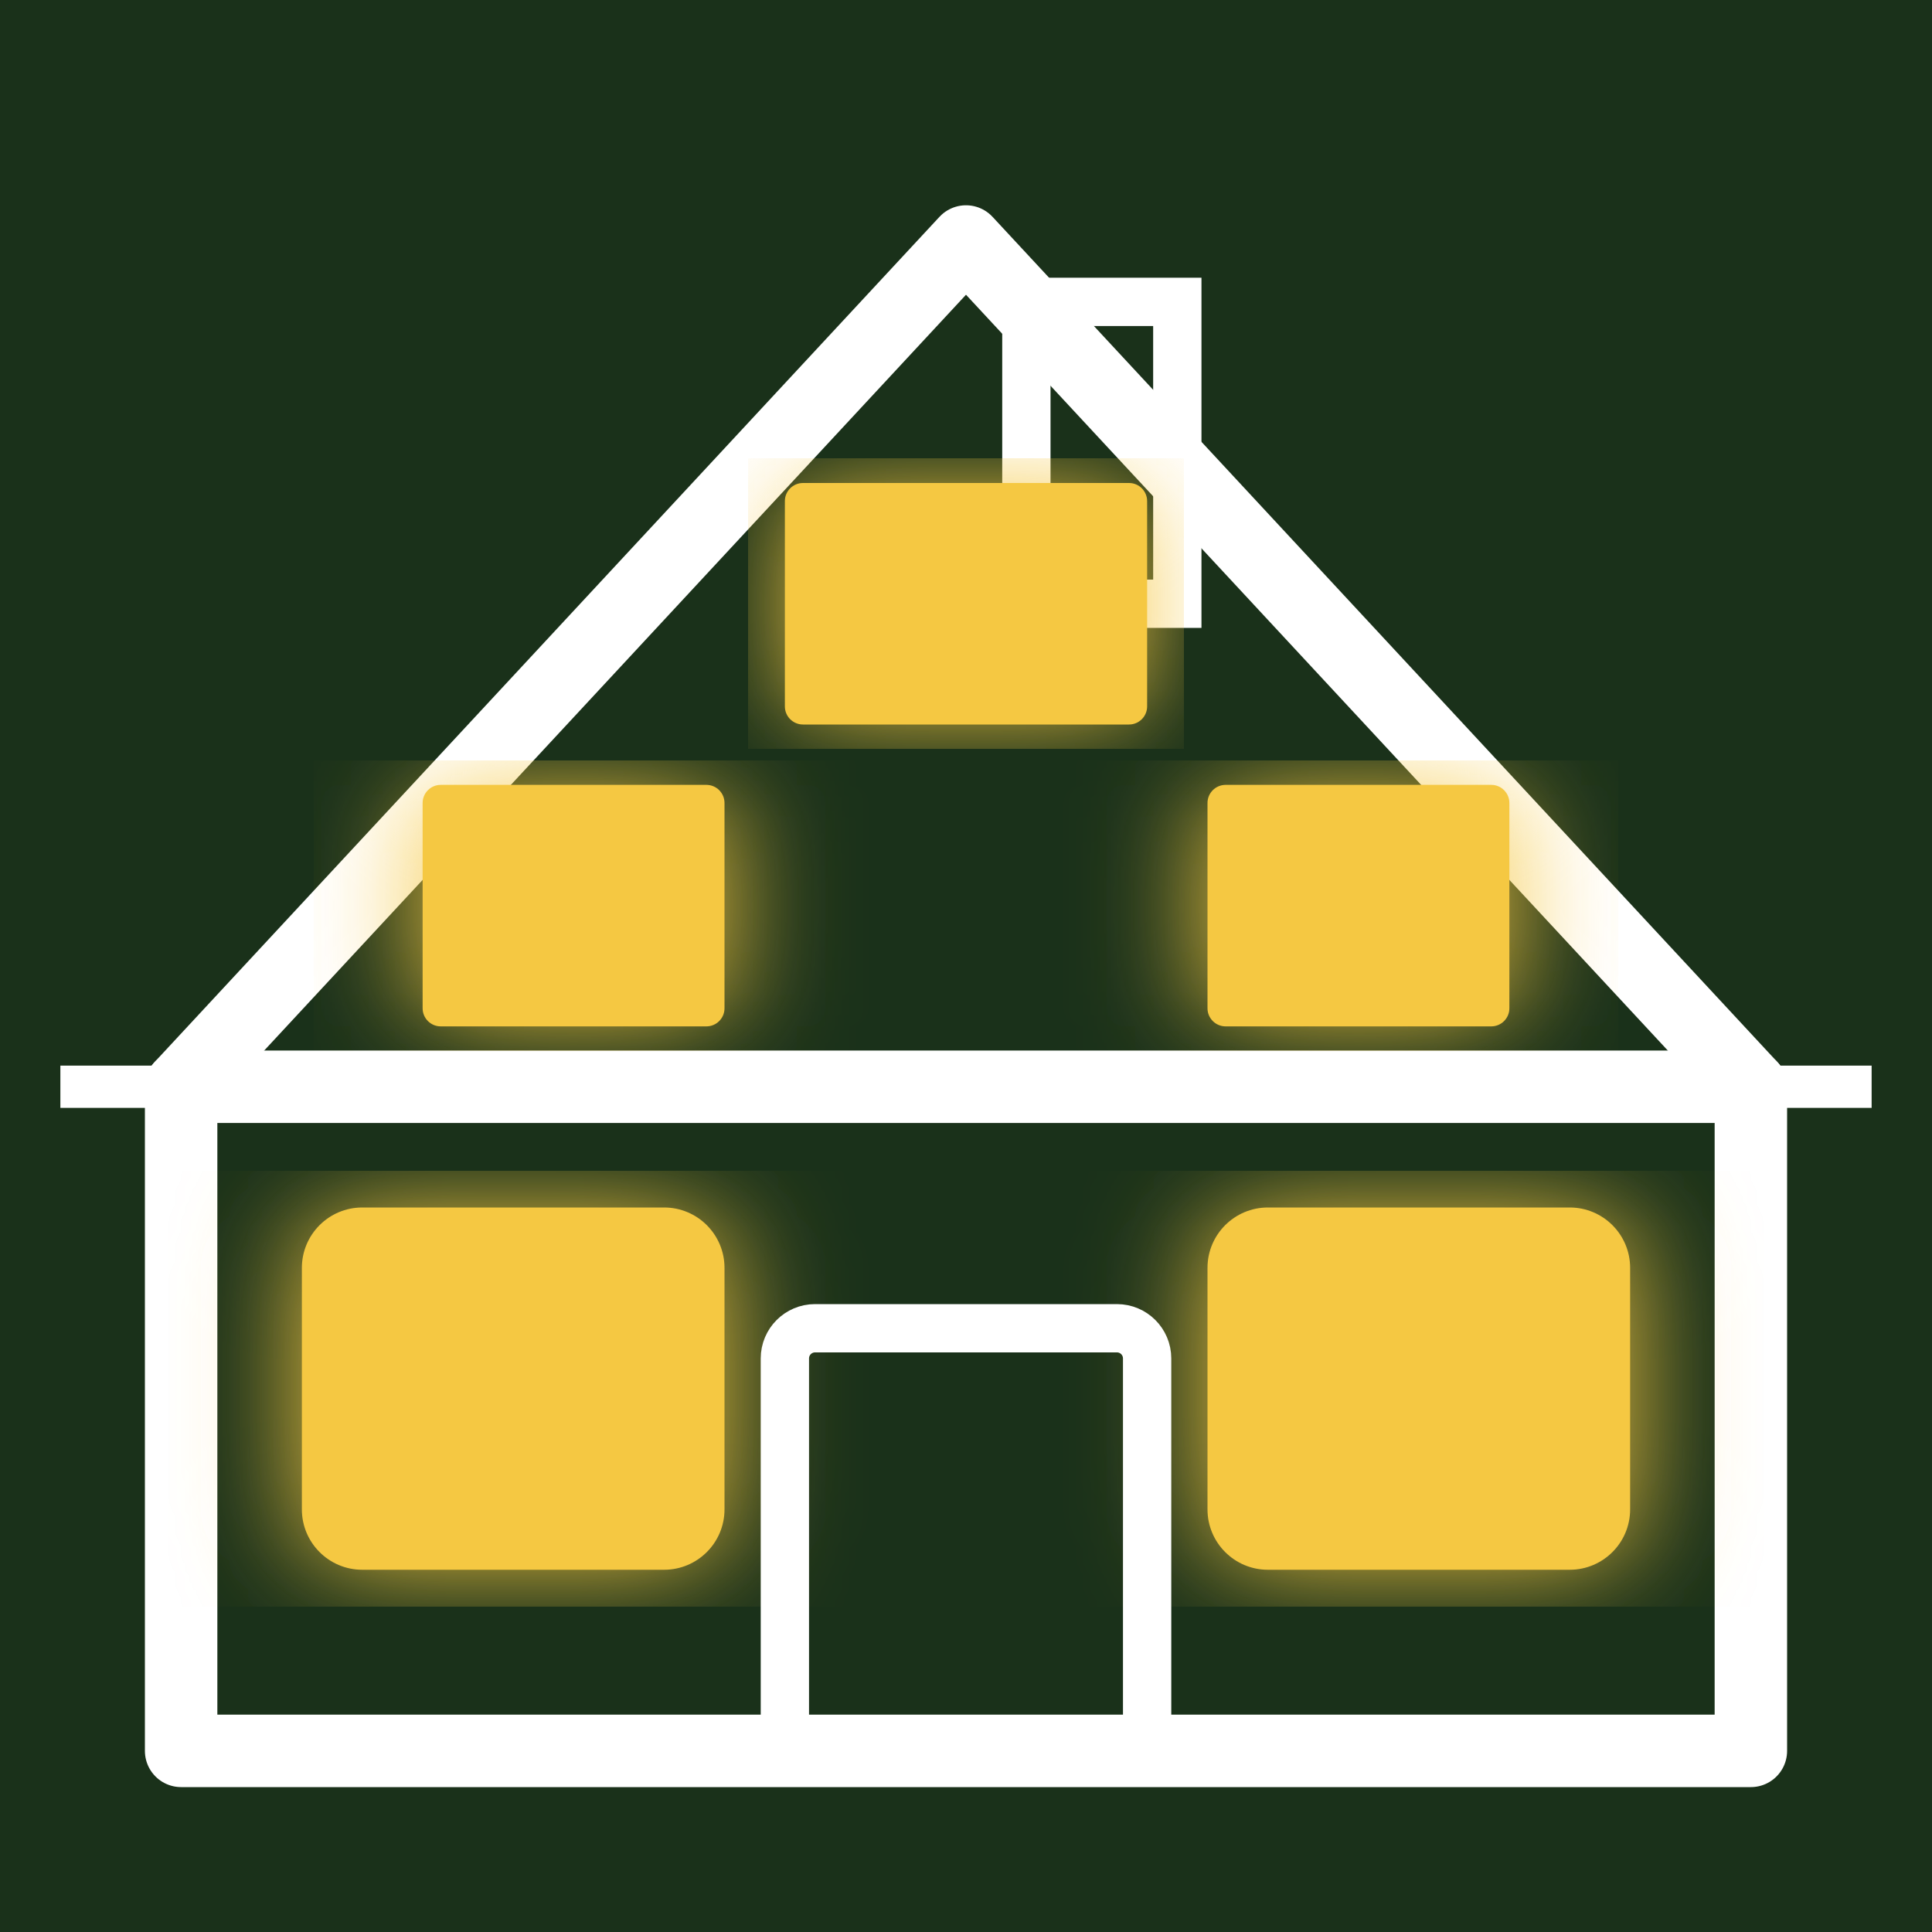
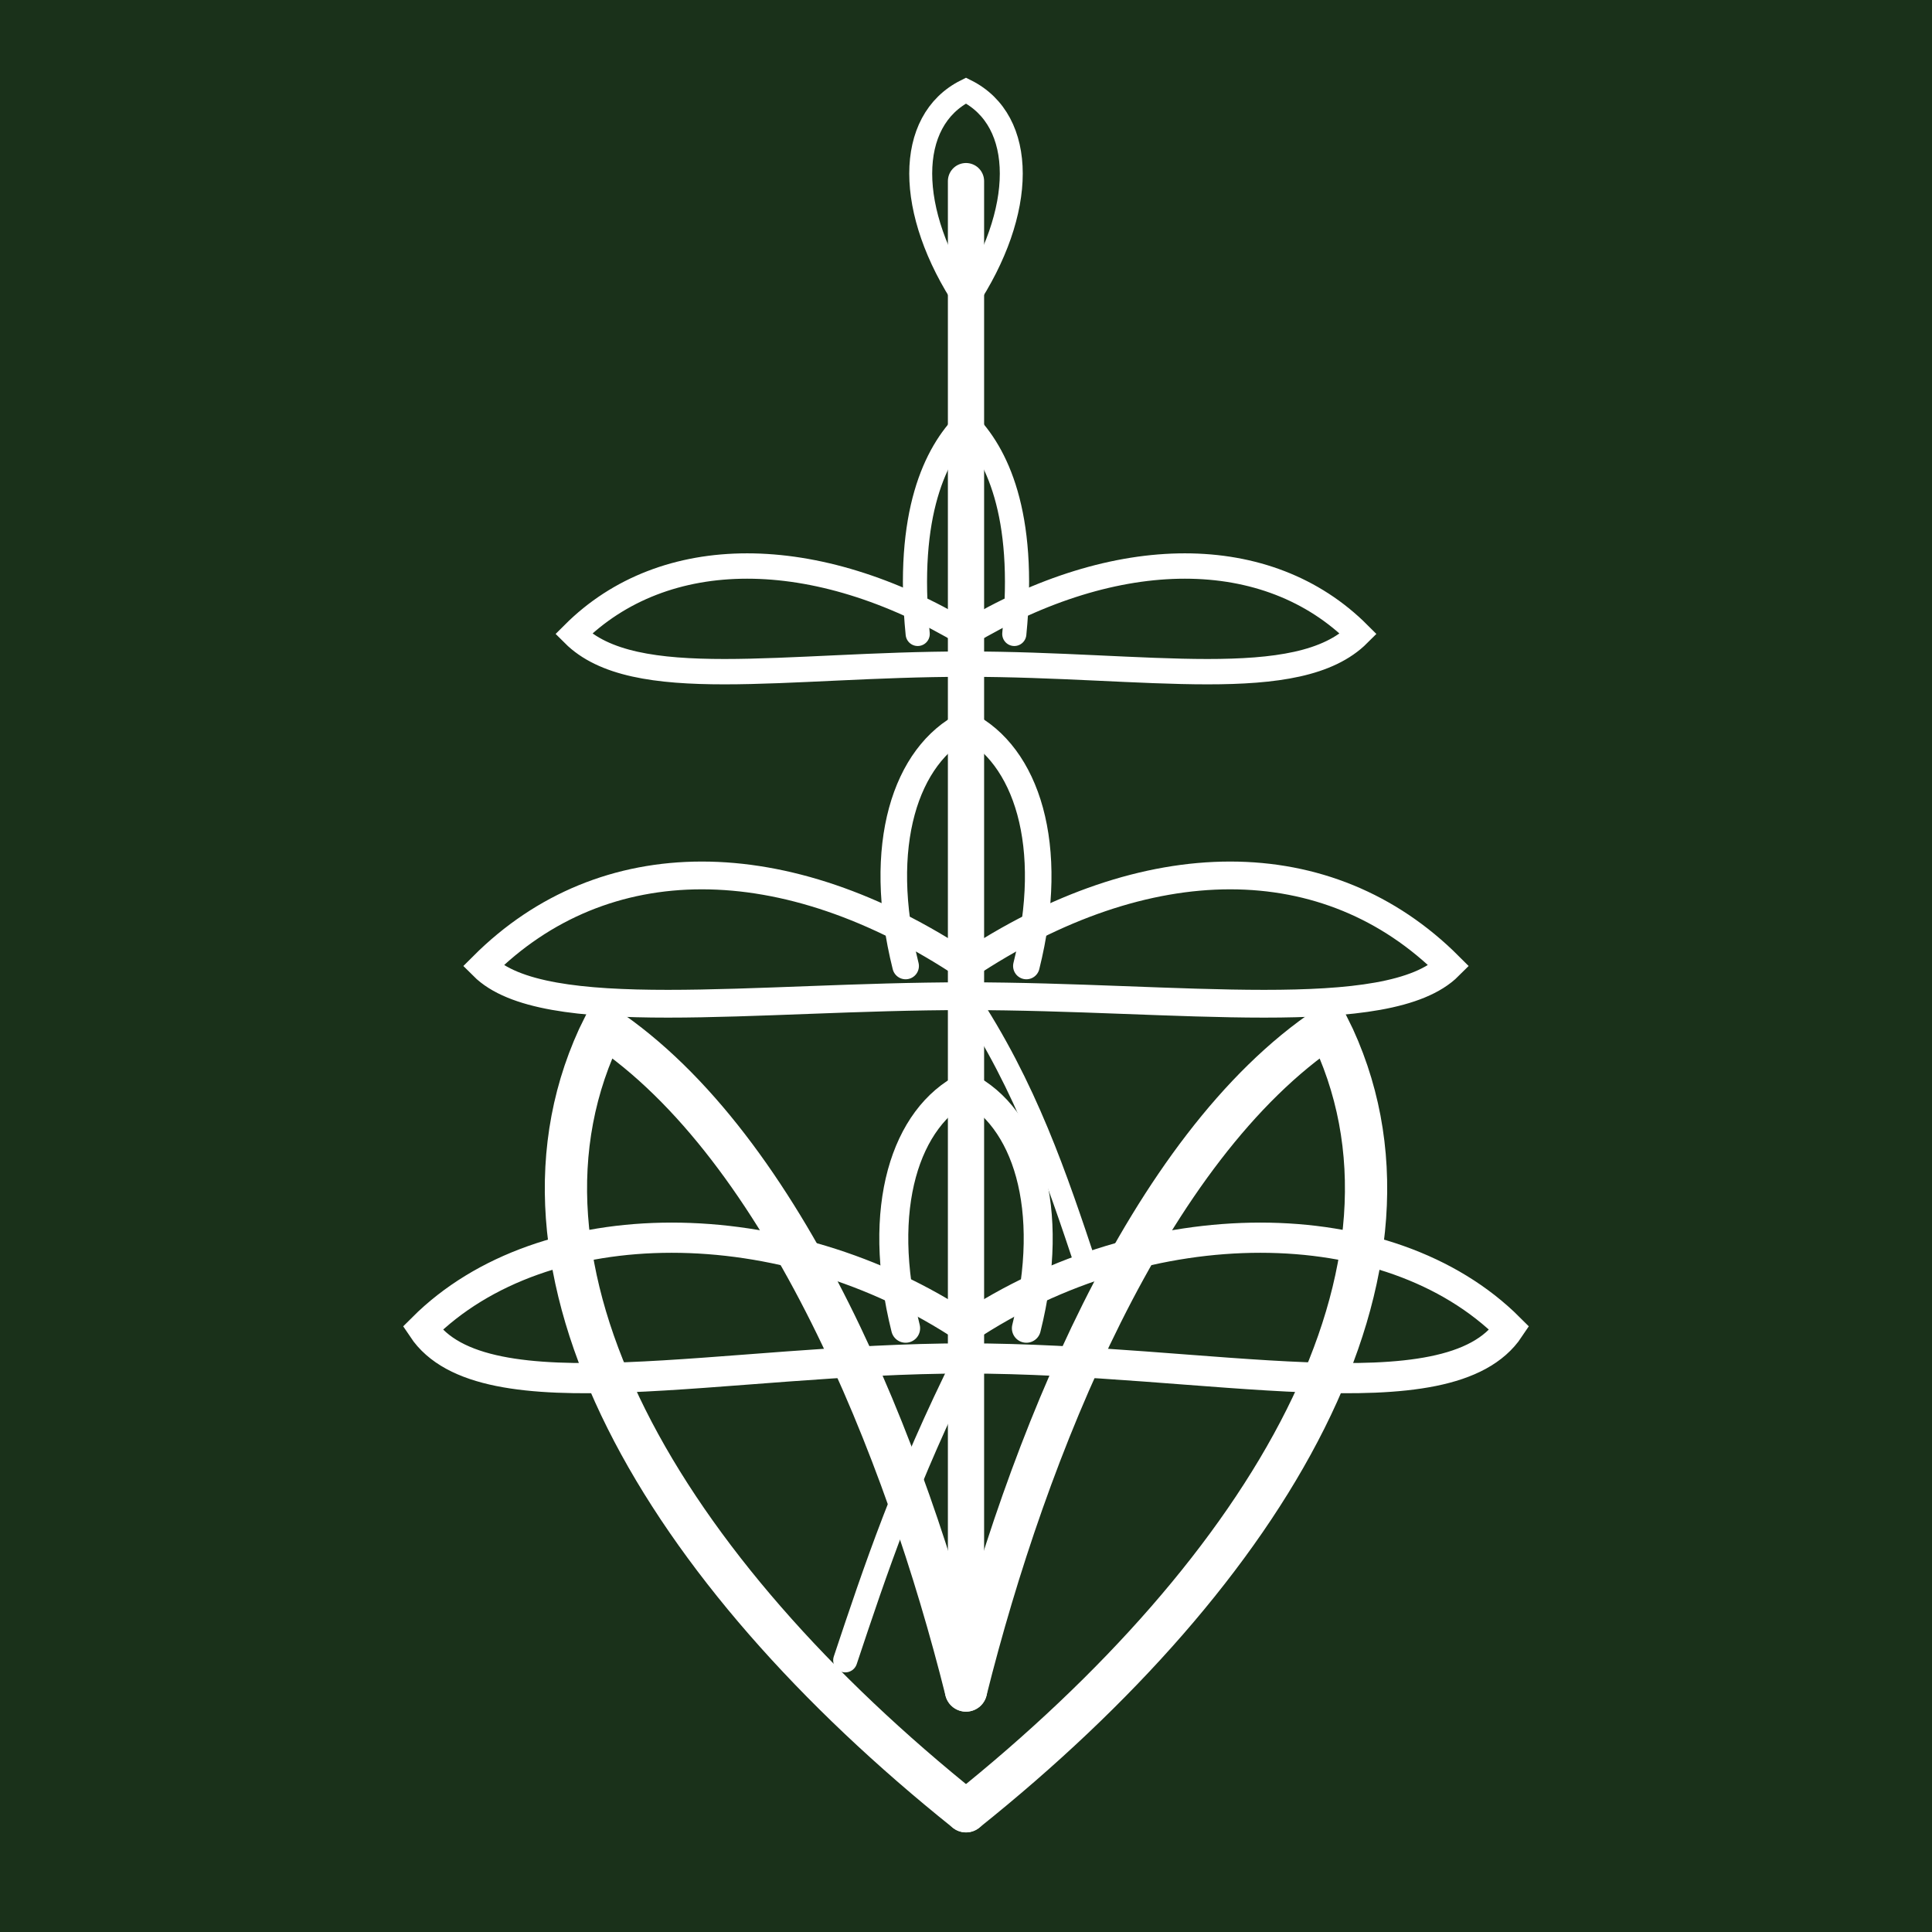
<svg xmlns="http://www.w3.org/2000/svg" viewBox="0 0 32 32" fill="none">
  <rect width="32" height="32" fill="#1a311a" />
-   <defs>
-     <filter id="g">
-       <feGaussianBlur stdDeviation="1" result="b" />
-       <feMerge>
-         <feMergeNode in="b" />
-         <feMergeNode in="SourceGraphic" />
-       </feMerge>
-     </filter>
-   </defs>
-   <rect x="17" y="5" width="2.5" height="5" stroke="white" stroke-width="0.8" fill="none" />
-   <polyline points="3,18 16,4 29,18" stroke="white" stroke-width="1.2" stroke-linejoin="round" stroke-linecap="round" />
-   <rect x="3" y="18" width="26" height="11" stroke="white" stroke-width="1.2" fill="none" stroke-linejoin="round" />
-   <line x1="1" y1="18" x2="31" y2="18" stroke="white" stroke-width="0.7" />
-   <g filter="url(#g)">
-     <rect x="13" y="8" width="6" height="4" fill="#f5c842" rx="0.3" />
-   </g>
-   <g filter="url(#g)">
-     <rect x="7" y="13" width="5" height="4" fill="#f5c842" rx="0.3" />
-     <rect x="20" y="13" width="5" height="4" fill="#f5c842" rx="0.3" />
-   </g>
-   <g filter="url(#g)">
-     <rect x="5" y="20" width="7" height="6" fill="#f5c842" rx="1" />
-     <rect x="20" y="20" width="7" height="6" fill="#f5c842" rx="1" />
-   </g>
-   <rect x="13" y="22" width="6" height="7" stroke="white" stroke-width="0.8" fill="none" rx="0.5" />
+   <path d="M16,30 C11,26 8,21 10,17 C13,19 15,24 16,28" stroke="white" stroke-width="0.7" fill="none" stroke-linecap="round" />
+   <path d="M16,30 C21,26 24,21 22,17 C19,19 17,24 16,28" stroke="white" stroke-width="0.7" fill="none" stroke-linecap="round" />
+   <line x1="16" y1="27" x2="16" y2="3" stroke="white" stroke-width="0.6" stroke-linecap="round" />
+   <path d="M16,22 C13,20 9,20 7,22 C8,23.5 12,22.5 16,22.5" stroke="white" stroke-width="0.5" fill="none" stroke-linecap="round" />
+   <path d="M16,22 C19,20 23,20 25,22 C24,23.5 20,22.5 16,22.5" stroke="white" stroke-width="0.5" fill="none" stroke-linecap="round" />
+   <path d="M15,22 C14.5,20 15,18.5 16,18 C17,18.5 17.5,20 17,22" stroke="white" stroke-width="0.48" fill="none" stroke-linecap="round" />
+   <path d="M16,22.5 C15,24.5 14.5,26 14,27.5" stroke="white" stroke-width="0.4" fill="none" stroke-linecap="round" />
+   <path d="M16,16 C13,14 10,14 8,16 C9,17 12.5,16.5 16,16.5" stroke="white" stroke-width="0.46" fill="none" stroke-linecap="round" />
+   <path d="M16,16 C19,14 22,14 24,16 C23,17 19.5,16.5 16,16.5" stroke="white" stroke-width="0.46" fill="none" stroke-linecap="round" />
+   <path d="M15,16 C14.5,14 15,12.5 16,12 C17,12.5 17.5,14 17,16" stroke="white" stroke-width="0.44" fill="none" stroke-linecap="round" />
+   <path d="M16,16.5 C17,18 17.5,19.5 18,21" stroke="white" stroke-width="0.36" fill="none" stroke-linecap="round" />
+   <path d="M16,10.5 C13.5,9 11,9 9.5,10.5 C10.5,11.5 13,11 16,11" stroke="white" stroke-width="0.42" fill="none" stroke-linecap="round" />
+   <path d="M16,10.5 C18.5,9 21,9 22.5,10.5 C21.5,11.5 19,11 16,11" stroke="white" stroke-width="0.42" fill="none" stroke-linecap="round" />
+   <path d="M15.2,10.5 C15,8.5 15.5,7.5 16,7 C16.5,7.5 17,8.5 16.8,10.5" stroke="white" stroke-width="0.4" fill="none" stroke-linecap="round" />
+   <path d="M16,5 C15,3.5 15,2 16,1.5 C17,2 17,3.5 16,5" stroke="white" stroke-width="0.38" fill="none" stroke-linecap="round" />
</svg>
